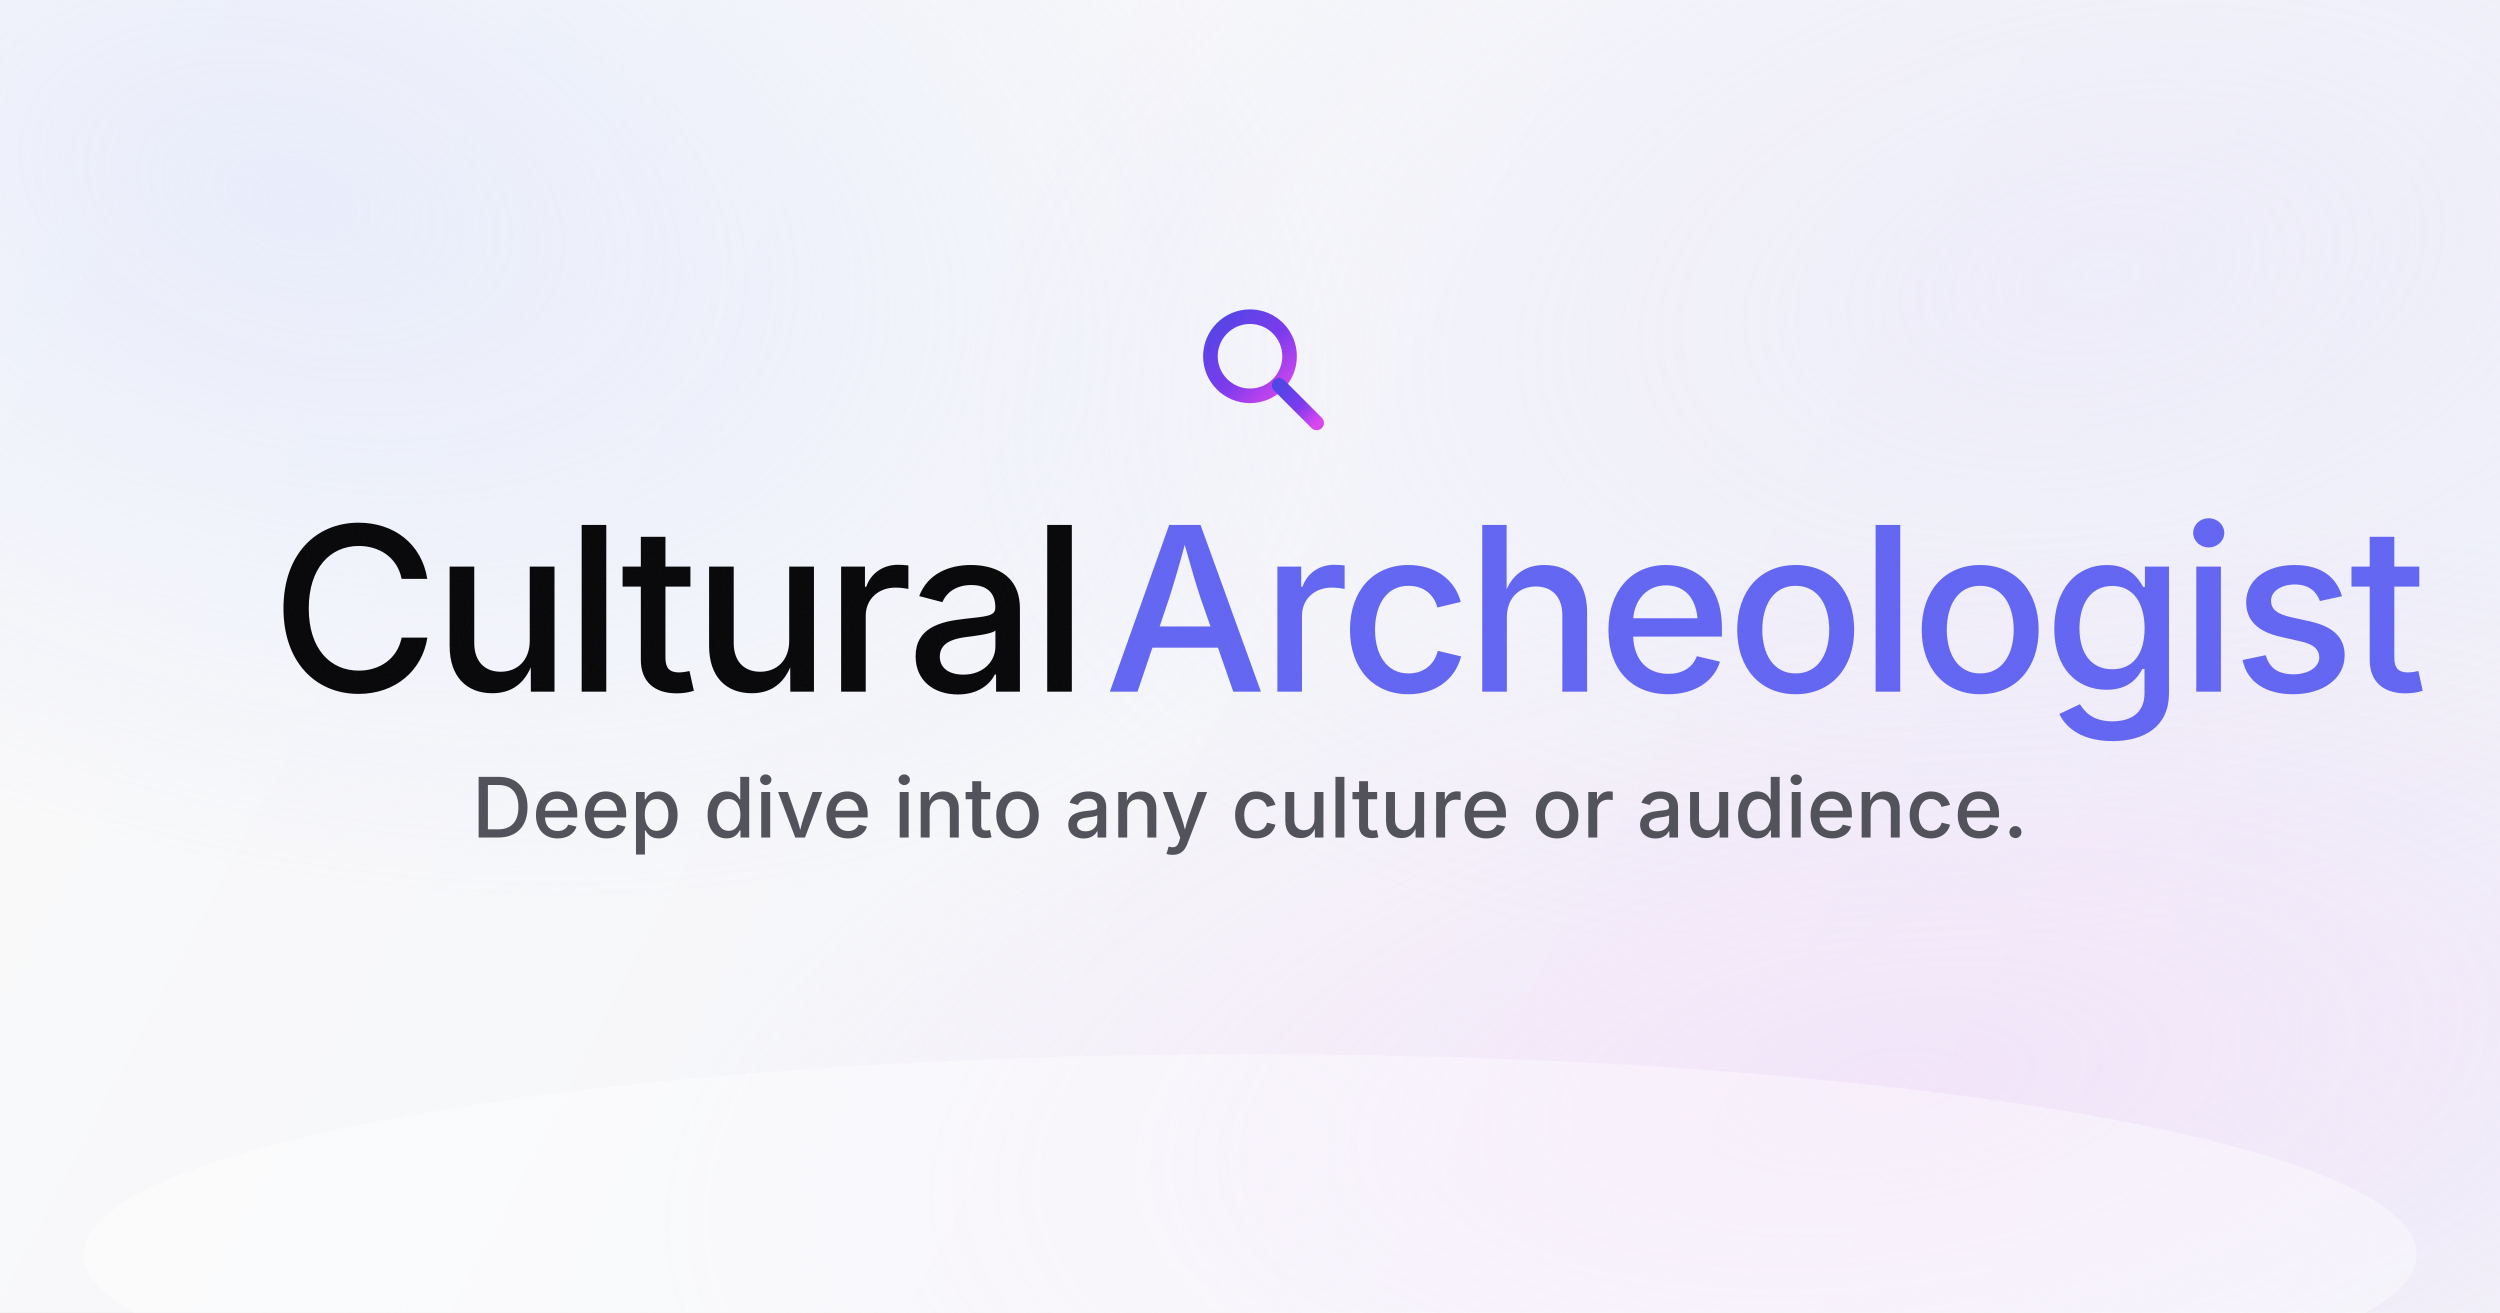
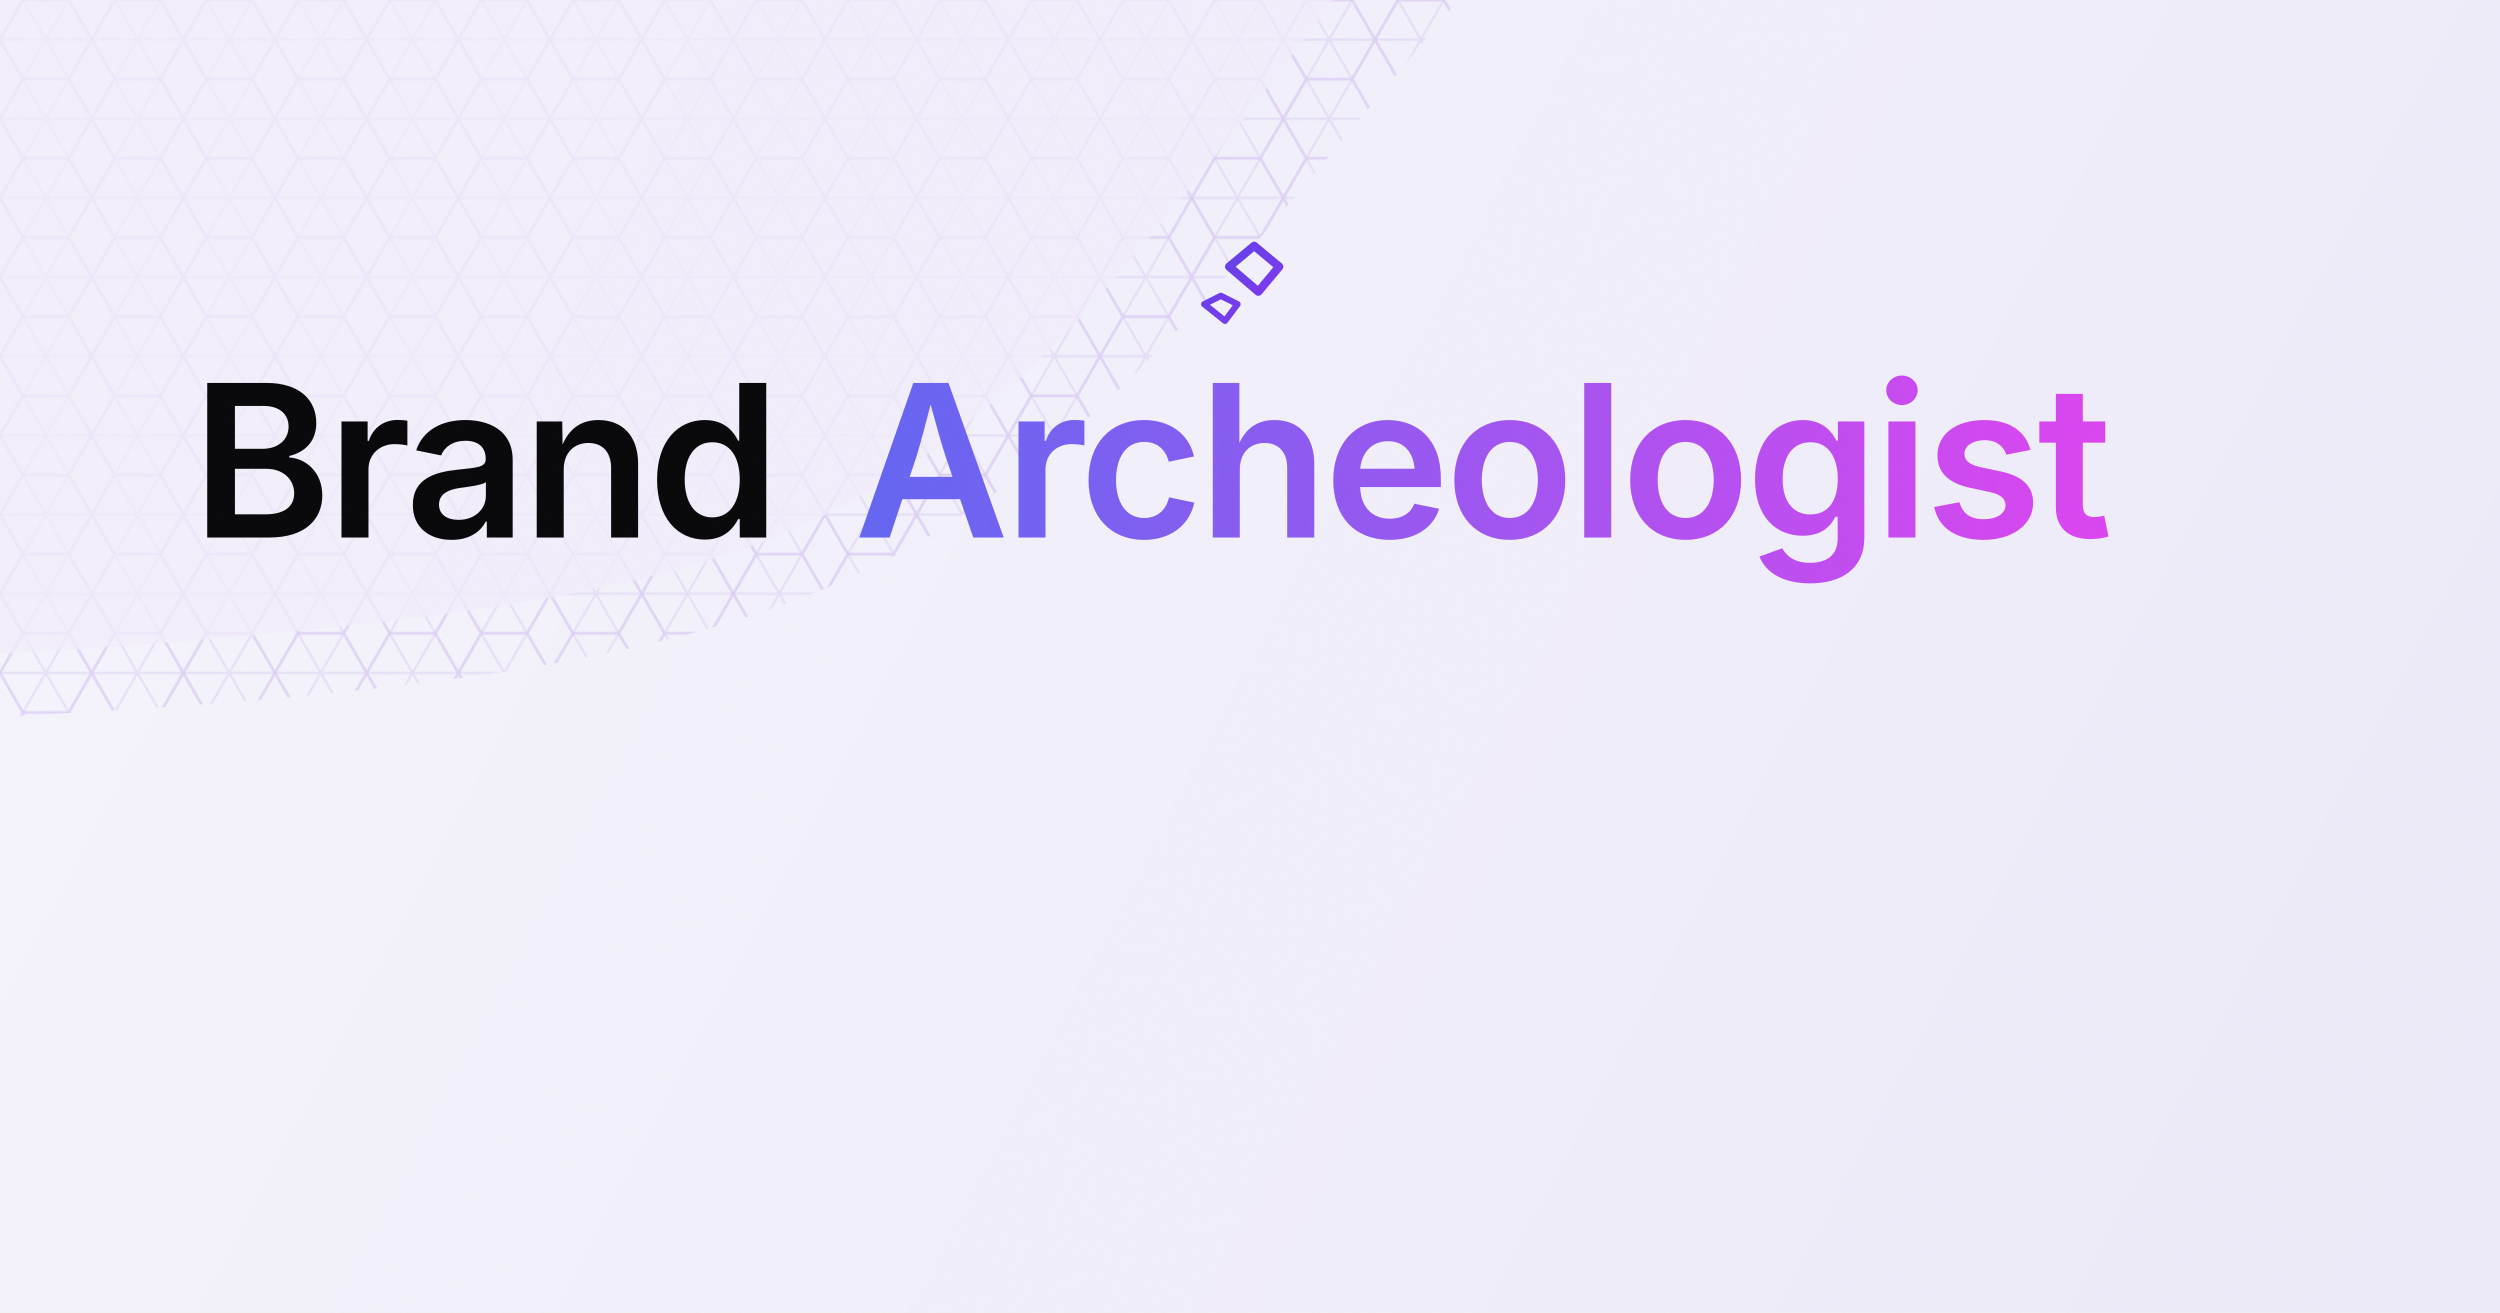
<svg xmlns="http://www.w3.org/2000/svg" width="1200" height="630" viewBox="0 0 1200 630" fill="none">
  <defs>
    <linearGradient id="bg" x1="0" y1="0" x2="1200" y2="630" gradientUnits="userSpaceOnUse">
-       <stop offset="0" stop-color="#FAFAFA" />
-       <stop offset="1" stop-color="#F1F3F9" />
+       <stop offset="0" stop-color="#f5f4fb" />
+       <stop offset="1" stop-color="#ece9f8" />
    </linearGradient>
-     <radialGradient id="blobA" cx="0" cy="0" r="1" gradientUnits="userSpaceOnUse" gradientTransform="translate(140 96) rotate(16) scale(520 320)">
-       <stop offset="0" stop-color="#C7D2FE" stop-opacity="0.32" />
-       <stop offset="1" stop-color="#C7D2FE" stop-opacity="0" />
-     </radialGradient>
-     <radialGradient id="blobB" cx="0" cy="0" r="1" gradientUnits="userSpaceOnUse" gradientTransform="translate(1010 130) rotate(-12) scale(560 320)">
-       <stop offset="0" stop-color="#DDD6FE" stop-opacity="0.26" />
-       <stop offset="1" stop-color="#DDD6FE" stop-opacity="0" />
-     </radialGradient>
-     <radialGradient id="blobC" cx="0" cy="0" r="1" gradientUnits="userSpaceOnUse" gradientTransform="translate(910 520) rotate(-8) scale(600 260)">
-       <stop offset="0" stop-color="#F0ABFC" stop-opacity="0.22" />
-       <stop offset="1" stop-color="#F0ABFC" stop-opacity="0" />
-     </radialGradient>
-     <linearGradient id="brandGradient" x1="520" y1="0" x2="1110" y2="0">
+     <linearGradient id="brandGradient" x1="410" y1="0" x2="1000" y2="0" gradientUnits="userSpaceOnUse">
      <stop offset="0" stop-color="#6366F1" />
      <stop offset="1" stop-color="#D946EF" />
    </linearGradient>
-     <linearGradient id="iconGradient" x1="0" y1="0" x2="1" y2="1">
+     <linearGradient id="iconGradient" x1="560" y1="120" x2="620" y2="180" gradientUnits="userSpaceOnUse">
      <stop offset="0" stop-color="#4F46E5" />
-       <stop offset="0.55" stop-color="#7C3AED" />
+       <stop offset="0.58" stop-color="#7C3AED" />
      <stop offset="1" stop-color="#D946EF" />
    </linearGradient>
+     <pattern id="mesh" width="44" height="38" patternUnits="userSpaceOnUse">
+       <path d="M0 19 L11 0 L33 0 L44 19 L33 38 L11 38 Z" fill="none" stroke="#cdb7f0" stroke-width="1.4" opacity="0.55" />
+       <path d="M0 19 L44 19 M11 0 L33 38 M33 0 L11 38" fill="none" stroke="#d5c4f2" stroke-width="1.1" opacity="0.45" />
+     </pattern>
    <filter id="noise" x="0" y="0" width="1200" height="630">
-       <feTurbulence type="fractalNoise" baseFrequency="0.82" numOctaves="1" seed="6" result="noise" />
+       <feTurbulence type="fractalNoise" baseFrequency="0.86" numOctaves="1" seed="9" result="noise" />
      <feComponentTransfer>
-         <feFuncA type="table" tableValues="0 0 0.014 0.03" />
+         <feFuncA type="table" tableValues="0 0 0.012 0.028" />
      </feComponentTransfer>
    </filter>
  </defs>
  <rect width="1200" height="630" fill="url(#bg)" />
-   <rect width="1200" height="630" fill="url(#blobA)" />
-   <rect width="1200" height="630" fill="url(#blobB)" />
-   <rect width="1200" height="630" fill="url(#blobC)" />
-   <circle cx="600" cy="171" r="19" stroke="url(#iconGradient)" stroke-width="7" fill="none" />
-   <line x1="614" y1="185" x2="632" y2="203" stroke="url(#iconGradient)" stroke-width="7" stroke-linecap="round" />
-   <text x="130" y="332" font-family="system-ui, -apple-system, Segoe UI, Avenir Next, sans-serif" font-size="110" font-weight="500" letter-spacing="-2.8" fill="#09090B">Cultural</text>
-   <text x="530" y="332" font-family="system-ui, -apple-system, Segoe UI, Avenir Next, sans-serif" font-size="110" font-weight="500" letter-spacing="-2.8" fill="url(#brandGradient)">Archeologist</text>
-   <text x="600" y="402" text-anchor="middle" font-family="system-ui, -apple-system, Segoe UI, Avenir Next, sans-serif" font-size="40" font-weight="500" fill="#52525B">Deep dive into any culture or audience.</text>
-   <ellipse cx="600" cy="602" rx="560" ry="96" fill="#FFFFFF" fill-opacity="0.38" />
-   <rect width="1200" height="630" filter="url(#noise)" opacity="0.62" />
+   <path d="M0 0 H700 C600 120 540 200 450 255 C360 310 240 332 0 344 Z" fill="url(#mesh)" opacity="0.85" />
+   <path d="M0 0 H640 C560 106 512 172 438 223 C356 279 250 298 0 314 Z" fill="#f2ecfa" opacity="0.75" />
+   <path d="M590 128 L602 118 L614 128 L604 140 Z" fill="none" stroke="url(#iconGradient)" stroke-width="4" stroke-linecap="round" stroke-linejoin="round" />
+   <path d="M578 146 L586 142 L594 146 L588 154 Z" fill="none" stroke="url(#iconGradient)" stroke-width="3" stroke-linecap="round" stroke-linejoin="round" />
+   <text x="92" y="258" font-family="system-ui, -apple-system, Segoe UI, Avenir Next, sans-serif" font-size="102" font-weight="600" letter-spacing="-2.2" fill="#09090B">Brand</text>
+   <text x="410" y="258" font-family="system-ui, -apple-system, Segoe UI, Avenir Next, sans-serif" font-size="102" font-weight="600" letter-spacing="-2.2" fill="url(#brandGradient)">Archeologist</text>
+   <rect width="1200" height="630" filter="url(#noise)" opacity="0.58" />
</svg>
